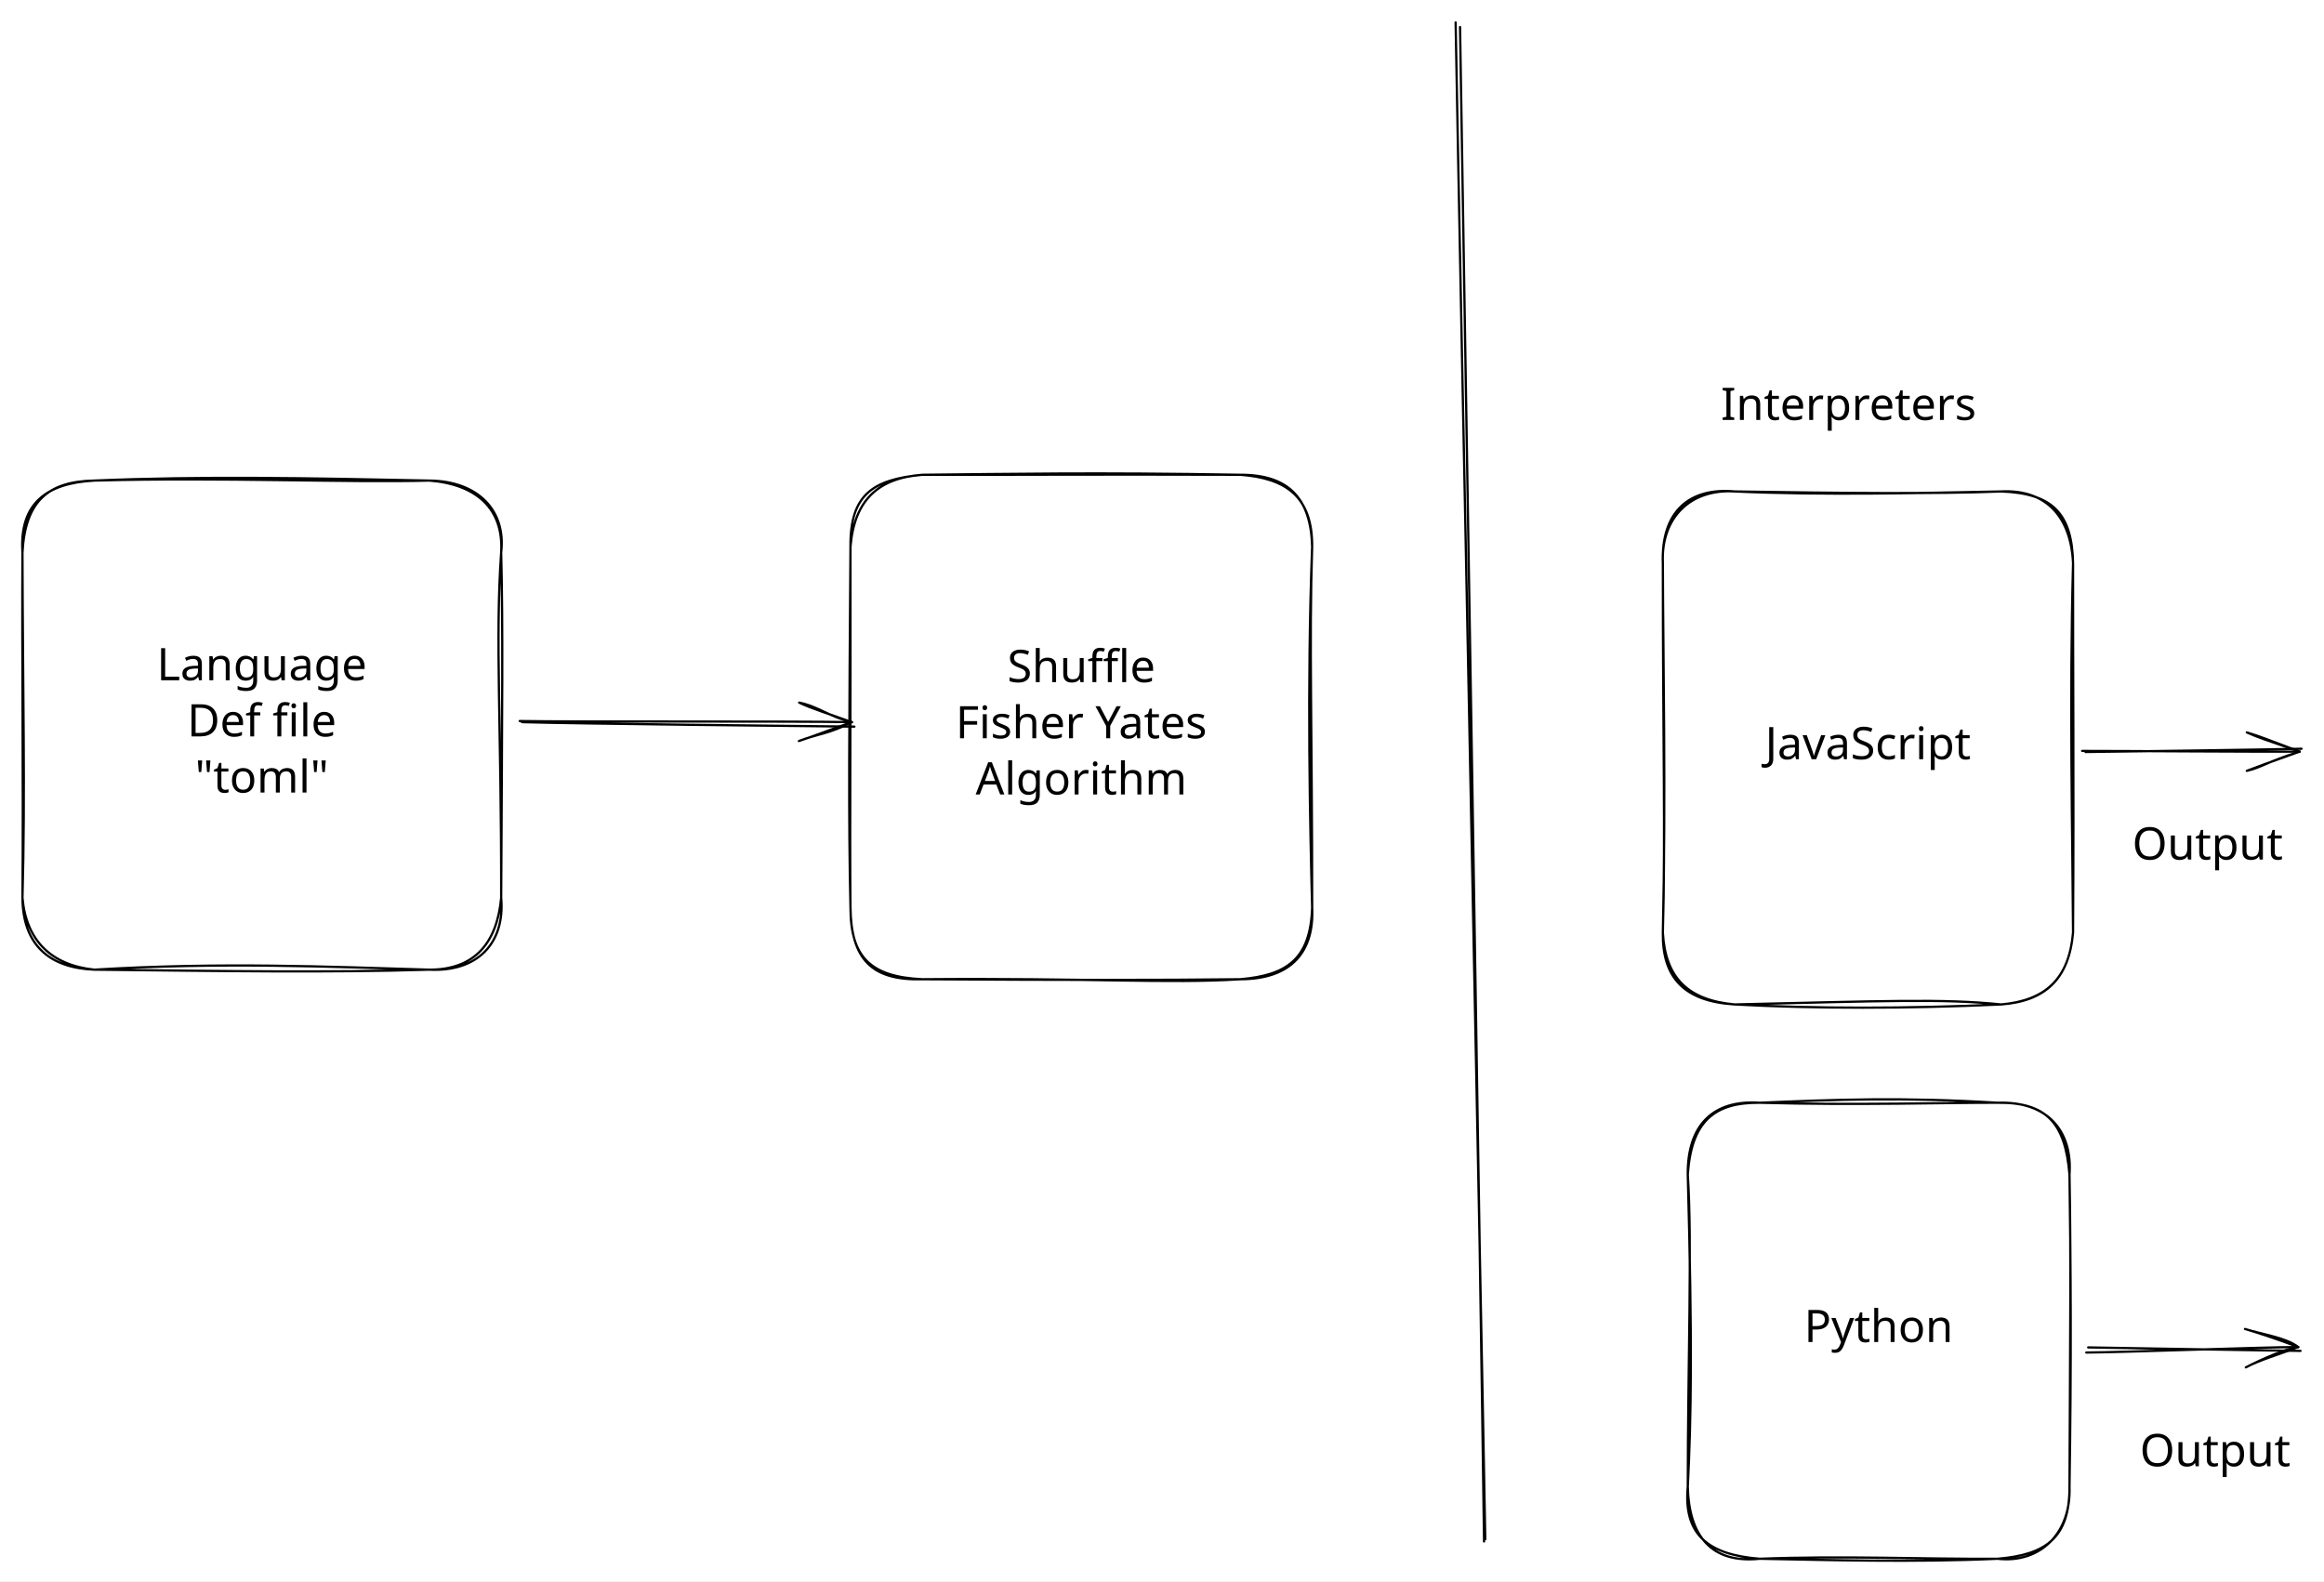
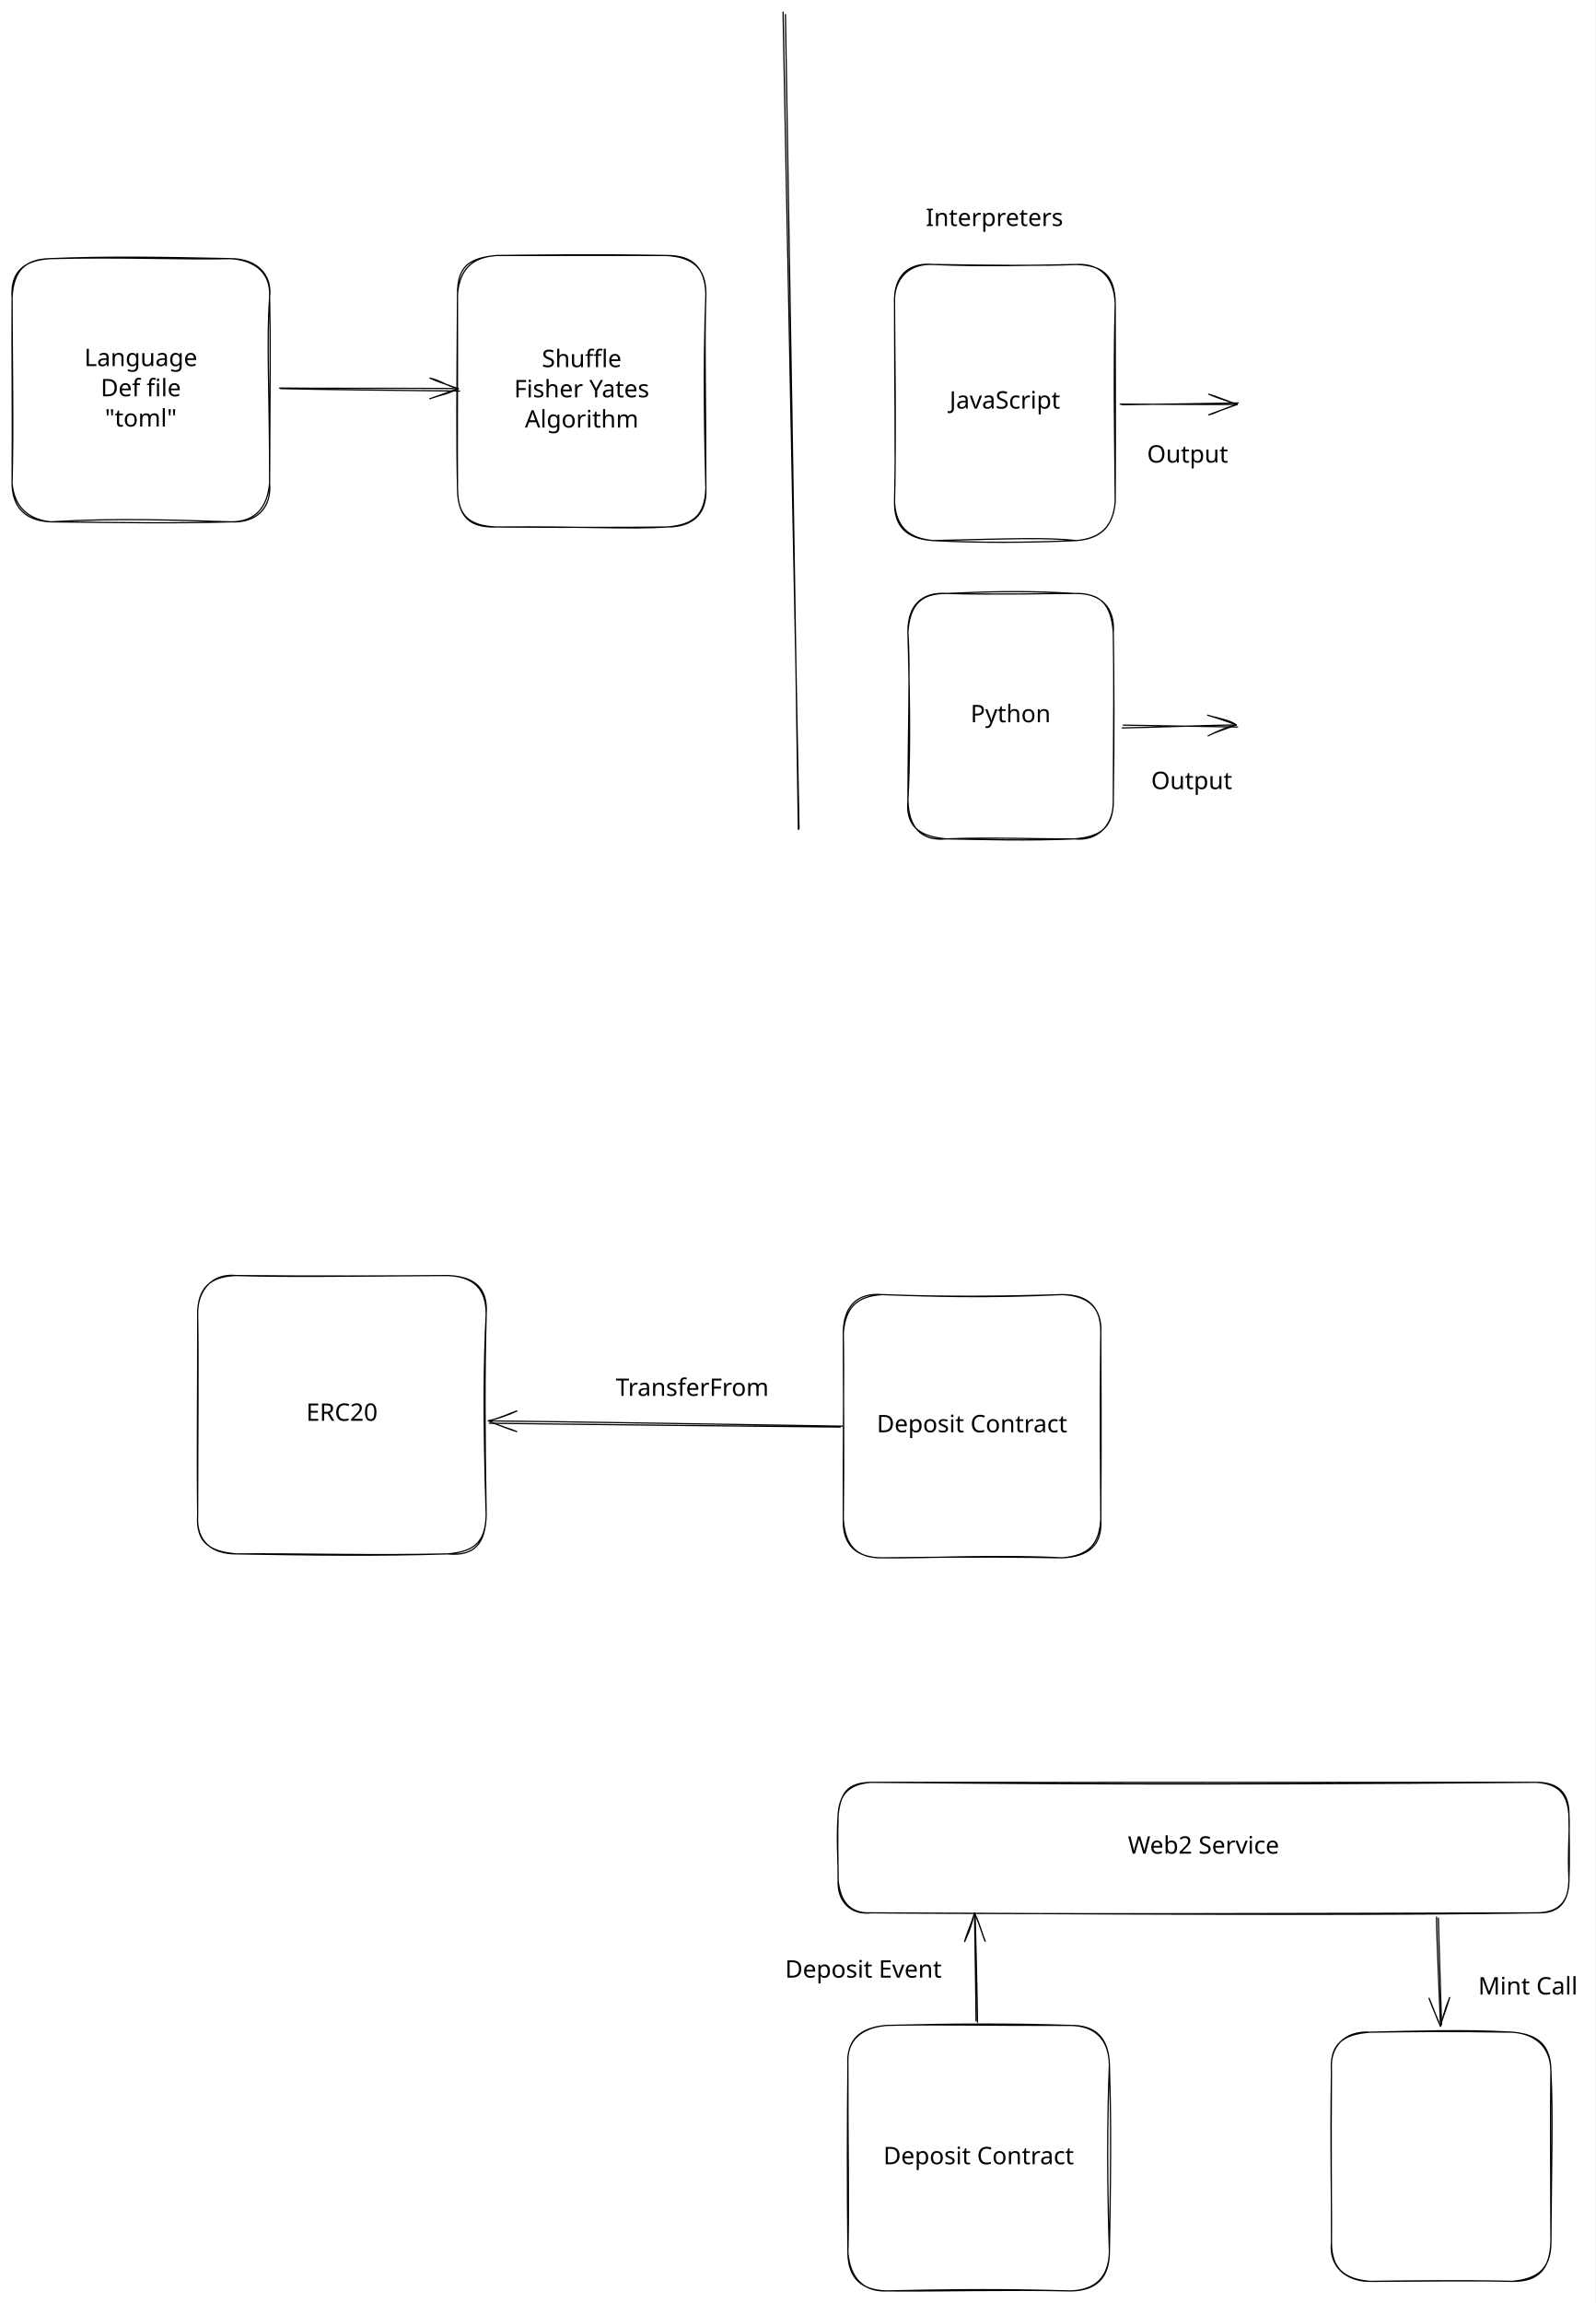
- <svg xmlns="http://www.w3.org/2000/svg" version="1.1" viewBox="0 0 1034.454 703.913" width="2068.908" height="1407.827">
+ <svg xmlns="http://www.w3.org/2000/svg" version="1.1" viewBox="0 0 1320.174 1905.032" width="2640.347" height="3810.065">
  <defs>
    <style class="style-fonts">
      @font-face {
        font-family: "Virgil";
        src: url("https://excalidraw.com/Virgil.woff2");
      }
      @font-face {
        font-family: "Cascadia";
        src: url("https://excalidraw.com/Cascadia.woff2");
      }
      @font-face {
        font-family: "Assistant";
        src: url("https://excalidraw.com/Assistant-Regular.woff2");
      }
    </style>
  </defs>
-   <rect x="0" y="0" width="1034.454" height="703.913" fill="#ffffff" />
+   <rect x="0" y="0" width="1320.174" height="1905.032" fill="#ffffff" />
  <g stroke-linecap="round" transform="translate(10 213.9367) rotate(0 106.541 108.8652)">
    <path d="M32 0 C89.27 -1.57, 144.85 1, 181.08 0 M32 0 C79.96 -2.03, 126.68 -1.13, 181.08 0 M181.08 0 C202.13 1.6, 214.26 12.65, 213.08 32 M181.08 0 C202.3 0.17, 215.36 12.92, 213.08 32 M213.08 32 C210.35 70.78, 213.2 108.81, 213.08 185.73 M213.08 32 C213.92 65.4, 213.52 99.18, 213.08 185.73 M213.08 185.73 C211.29 205.34, 201.64 217.82, 181.08 217.73 M213.08 185.73 C214.89 206.26, 202.16 218.84, 181.08 217.73 M181.08 217.73 C136.24 216.42, 88.78 214.3, 32 217.73 M181.08 217.73 C135.41 219.11, 91.19 218.36, 32 217.73 M32 217.73 C12.32 216.98, 0.14 206.99, 0 185.73 M32 217.73 C12.9 215.74, 1.65 204.81, 0 185.73 M0 185.73 C0.44 130.61, -0.3 76.91, 0 32 M0 185.73 C1.29 139.27, 0.14 92.4, 0 32 M0 32 C-1.45 9.87, 10.99 1.13, 32 0 M0 32 C1.25 9.3, 11.26 0.35, 32 0" stroke="#000000" stroke-width="1" fill="none" />
  </g>
  <g transform="translate(71.37105 285.3019) rotate(0 45.16997 37.5)">
    <text x="45.17" y="17.52" font-family="Virgil, Segoe UI Emoji" font-size="20px" fill="#000000" text-anchor="middle" style="white-space: pre;" direction="ltr" dominant-baseline="alphabetic">Language</text>
    <text x="45.17" y="42.52" font-family="Virgil, Segoe UI Emoji" font-size="20px" fill="#000000" text-anchor="middle" style="white-space: pre;" direction="ltr" dominant-baseline="alphabetic">Def file</text>
    <text x="45.17" y="67.52" font-family="Virgil, Segoe UI Emoji" font-size="20px" fill="#000000" text-anchor="middle" style="white-space: pre;" direction="ltr" dominant-baseline="alphabetic">"toml"</text>
  </g>
  <g stroke-linecap="round">
    <g transform="translate(231.4805 320.4211) rotate(0 74.60742 1.402344)">
      <path d="M0.86 1.06 C25.69 1.76, 123.93 2.82, 148.82 3.05 M-0.15 0.56 C24.51 0.99, 122.65 0.55, 147.66 1.06" stroke="#000000" stroke-width="1" fill="none" />
    </g>
    <g transform="translate(231.4805 320.4211) rotate(0 74.60742 1.402344)">
      <path d="M124.12 9.46 C132.67 6.23, 138.04 6.11, 147.66 1.06 M124.12 9.46 C129.93 7.56, 136.75 4.88, 147.66 1.06" stroke="#000000" stroke-width="1" fill="none" />
    </g>
    <g transform="translate(231.4805 320.4211) rotate(0 74.60742 1.402344)">
      <path d="M124.23 -7.65 C132.58 -5.99, 137.92 -1.24, 147.66 1.06 M124.23 -7.65 C129.99 -4.89, 136.78 -2.91, 147.66 1.06" stroke="#000000" stroke-width="1" fill="none" />
    </g>
  </g>
  <mask />
  <g stroke-linecap="round" transform="translate(378.5625 211.3547) rotate(0 102.748 112.2871)">
    <path d="M32 0 C68.03 0.11, 105.6 -0.23, 173.5 0 M32 0 C70.98 -0.37, 108.99 -1.13, 173.5 0 M173.5 0 C193.68 1.48, 205.65 9.59, 205.5 32 M173.5 0 C195.1 -0.07, 204.93 10.56, 205.5 32 M205.5 32 C204.11 73.5, 205.52 114.4, 205.5 192.57 M205.5 32 C203.09 94.54, 204.6 157.79, 205.5 192.57 M205.5 192.57 C204.77 215.67, 194.23 222.81, 173.5 224.57 M205.5 192.57 C206.5 212.17, 196.42 224.56, 173.5 224.57 M173.5 224.57 C141.41 226.6, 106.07 223.94, 32 224.57 M173.5 224.57 C135.96 225, 97.89 224.95, 32 224.57 M32 224.57 C9.39 225.24, 0.24 215.61, 0 192.57 M32 224.57 C8.85 223.52, -0.01 214.65, 0 192.57 M0 192.57 C-0.93 153.08, -0.55 112.02, 0 32 M0 192.57 C-0.36 155.42, 0.14 116.27, 0 32 M0 32 C1.74 11.17, 12.44 1.44, 32 0 M0 32 C-0.22 8.82, 9.92 2.09, 32 0" stroke="#000000" stroke-width="1" fill="none" />
  </g>
  <g transform="translate(419.8606 286.1418) rotate(0 61.44994 37.5)">
    <text x="61.45" y="17.52" font-family="Virgil, Segoe UI Emoji" font-size="20px" fill="#000000" text-anchor="middle" style="white-space: pre;" direction="ltr" dominant-baseline="alphabetic">Shuffle</text>
    <text x="61.45" y="42.52" font-family="Virgil, Segoe UI Emoji" font-size="20px" fill="#000000" text-anchor="middle" style="white-space: pre;" direction="ltr" dominant-baseline="alphabetic">Fisher Yates</text>
    <text x="61.45" y="67.52" font-family="Virgil, Segoe UI Emoji" font-size="20px" fill="#000000" text-anchor="middle" style="white-space: pre;" direction="ltr" dominant-baseline="alphabetic">Algorithm</text>
  </g>
  <g stroke-linecap="round" transform="translate(740.1641 218.7765) rotate(0 91.29492 114.1836)">
    <path d="M32 0 C71.81 1.81, 116.26 0.66, 150.59 0 M32 0 C77.38 0.75, 122.24 1.16, 150.59 0 M150.59 0 C173.72 0.81, 182.17 10.08, 182.59 32 M150.59 0 C170.73 -1.06, 181.7 11.55, 182.59 32 M182.59 32 C182.53 79.72, 182.99 126.43, 182.59 196.37 M182.59 32 C180.95 93.27, 182.36 154.12, 182.59 196.37 M182.59 196.37 C180.81 217.09, 170.19 226.66, 150.59 228.37 M182.59 196.37 C180.76 217.32, 169.96 226.94, 150.59 228.37 M150.59 228.37 C124.78 225.7, 97.93 226.87, 32 228.37 M150.59 228.37 C109.27 230.29, 66.95 230.28, 32 228.37 M32 228.37 C9.41 226.99, -0.32 216.36, 0 196.37 M32 228.37 C11.05 226.46, 1.1 216.47, 0 196.37 M0 196.37 C1.2 154.31, -0.01 110.14, 0 32 M0 196.37 C1.39 135.71, 0.11 73.46, 0 32 M0 32 C-0.95 11.79, 12.23 -1.28, 32 0 M0 32 C-0.83 8.53, 12.16 -1.82, 32 0" stroke="#000000" stroke-width="1" fill="none" />
  </g>
  <g transform="translate(778.379 320.4601) rotate(0 53.07996 12.5)">
    <text x="53.08" y="17.52" font-family="Virgil, Segoe UI Emoji" font-size="20px" fill="#000000" text-anchor="middle" style="white-space: pre;" direction="ltr" dominant-baseline="alphabetic">JavaScript</text>
  </g>
  <g stroke-linecap="round">
    <g transform="translate(648.3516 11.11638) rotate(0 5.994141 337.5098)">
      <path d="M-0.43 -1.12 C1.54 111.36, 10.79 561.37, 12.77 674.07 M1.54 0.91 C3.34 113.57, 10.76 562.52, 12.23 675.11" stroke="#000000" stroke-width="1" fill="none" />
    </g>
  </g>
  <mask />
  <g transform="translate(765.9805 169.4211) rotate(0 61.08994 12.5)">
    <text x="0" y="17.52" font-family="Virgil, Segoe UI Emoji" font-size="20px" fill="#000000" text-anchor="start" style="white-space: pre;" direction="ltr" dominant-baseline="alphabetic">Interpreters</text>
  </g>
  <g stroke-linecap="round" transform="translate(751.2578 490.9093) rotate(0 84.95703 101.502)">
    <path d="M32 0 C66.28 -1.45, 95.83 -2.55, 137.91 0 M32 0 C74.72 1.18, 116.72 -0.08, 137.91 0 M137.91 0 C159.65 -0.28, 168.03 8.98, 169.91 32 M137.91 0 C160.25 -0.8, 171.32 12.67, 169.91 32 M169.91 32 C170.6 67.77, 170.2 103.17, 169.91 171 M169.91 32 C170.48 72.36, 170.78 114.78, 169.91 171 M169.91 171 C169.98 193.73, 159.46 201.21, 137.91 203 M169.91 171 C170.68 191.4, 157.04 205.2, 137.91 203 M137.91 203 C99.67 204.7, 62.06 203.53, 32 203 M137.91 203 C102.78 203.19, 69.77 201.57, 32 203 M32 203 C8.89 201.19, -1.97 192.16, 0 171 M32 203 C10.4 205.22, 0.52 192.73, 0 171 M0 171 C0.04 115.98, 2.01 61.51, 0 32 M0 171 C1.55 139.93, 2.07 107.94, 0 32 M0 32 C-0.23 10.3, 10.92 -1.43, 32 0 M0 32 C1.62 8.39, 11.65 -0.18, 32 0" stroke="#000000" stroke-width="1" fill="none" />
  </g>
  <g transform="translate(804.1149 579.9113) rotate(0 32.09997 12.5)">
    <text x="32.1" y="17.52" font-family="Virgil, Segoe UI Emoji" font-size="20px" fill="#000000" text-anchor="middle" style="white-space: pre;" direction="ltr" dominant-baseline="alphabetic">Python</text>
  </g>
  <g stroke-linecap="round">
    <g transform="translate(928.4062 333.6984) rotate(0 47.94531 0.05859375)">
      <path d="M-0.09 1.07 C16.11 0.92, 80.1 -0.02, 96.05 -0.38 M-1.6 0.59 C14.57 0.56, 79.13 1.05, 95.18 0.9" stroke="#000000" stroke-width="1" fill="none" />
    </g>
    <g transform="translate(928.4062 333.6984) rotate(0 47.94531 0.05859375)">
      <path d="M71.69 9.45 C78.16 8.01, 80.26 5.57, 95.18 0.9 M71.69 9.45 C75.76 7.85, 80.74 6.07, 95.18 0.9" stroke="#000000" stroke-width="1" fill="none" />
    </g>
    <g transform="translate(928.4062 333.6984) rotate(0 47.94531 0.05859375)">
      <path d="M71.69 -7.66 C78.23 -5.66, 80.34 -4.67, 95.18 0.9 M71.69 -7.66 C75.74 -5.78, 80.72 -4.1, 95.18 0.9" stroke="#000000" stroke-width="1" fill="none" />
    </g>
  </g>
  <mask />
  <g stroke-linecap="round">
    <g transform="translate(928.2955 600.4452) rotate(0 47.94531 0.05859375)">
      <path d="M1.19 -0.62 C17.01 -0.4, 80.09 0.79, 95.7 0.92 M0.35 1.66 C15.93 1.59, 78.5 -0.75, 94.65 -0.79" stroke="#000000" stroke-width="1" fill="none" />
    </g>
    <g transform="translate(928.2955 600.4452) rotate(0 47.94531 0.05859375)">
      <path d="M71.35 8.27 C78.83 4.42, 89.69 -0.26, 94.65 -0.79 M71.35 8.27 C77.53 4.95, 85.93 2.62, 94.65 -0.79" stroke="#000000" stroke-width="1" fill="none" />
    </g>
    <g transform="translate(928.2955 600.4452) rotate(0 47.94531 0.05859375)">
      <path d="M70.98 -8.83 C78.53 -6.45, 89.53 -4.91, 94.65 -0.79 M70.98 -8.83 C77.19 -7.01, 85.7 -4.21, 94.65 -0.79" stroke="#000000" stroke-width="1" fill="none" />
    </g>
  </g>
  <mask />
  <g transform="translate(949.0938 365.1281) rotate(0 34.84996 12.5)">
    <text x="0" y="17.52" font-family="Virgil, Segoe UI Emoji" font-size="20px" fill="#000000" text-anchor="start" style="white-space: pre;" direction="ltr" dominant-baseline="alphabetic">Output</text>
  </g>
  <g transform="translate(952.4743 635.1984) rotate(0 34.84996 12.5)">
    <text x="0" y="17.52" font-family="Virgil, Segoe UI Emoji" font-size="20px" fill="#000000" text-anchor="start" style="white-space: pre;" direction="ltr" dominant-baseline="alphabetic">Output</text>
  </g>
+   <g stroke-linecap="round" transform="translate(697.752 1070.886) rotate(0 106.541 108.8652)">
+     <path d="M32 0 C73.33 1.46, 117.61 2.94, 181.08 0 M32 0 C83.83 2.13, 136.24 1.48, 181.08 0 M181.08 0 C203.31 0, 213.55 10.84, 213.08 32 M181.08 0 C200.87 0.74, 214.37 9.56, 213.08 32 M213.08 32 C213.1 67.76, 213.63 105.57, 213.08 185.73 M213.08 32 C212.66 65.4, 212.43 98.62, 213.08 185.73 M213.08 185.73 C211.95 206.9, 202.6 216, 181.08 217.73 M213.08 185.73 C214.46 206.9, 203.57 216.75, 181.08 217.73 M181.08 217.73 C125.82 215, 72.64 218.13, 32 217.73 M181.08 217.73 C149.33 217.21, 114.95 216.65, 32 217.73 M32 217.73 C10.84 217.97, 1.55 207.5, 0 185.73 M32 217.73 C11.24 217.68, -0.76 207.64, 0 185.73 M0 185.73 C0.68 136.67, 0.16 87.95, 0 32 M0 185.73 C-0.28 127.34, 0.76 68.31, 0 32 M0 32 C0.01 9.46, 11.69 -1.65, 32 0 M0 32 C1.78 10.05, 11.69 1.43, 32 0" stroke="#000000" stroke-width="1" fill="none" />
+   </g>
+   <g transform="translate(718.343 1167.251) rotate(0 85.94992 12.5)">
+     <text x="85.95" y="17.52" font-family="Virgil, Segoe UI Emoji" font-size="20px" fill="#000000" text-anchor="middle" style="white-space: pre;" direction="ltr" dominant-baseline="alphabetic">Deposit Contract</text>
+   </g>
+   <g stroke-linecap="round" transform="translate(163.5625 1055.117) rotate(0 119.3613 115.1309)">
+     <path d="M32 0 C75.05 1.25, 112.91 0.58, 206.72 0 M32 0 C94.57 0.69, 159.6 0.37, 206.72 0 M206.72 0 C229.26 0.86, 238.75 11.9, 238.72 32 M206.72 0 C230.16 0.75, 240.16 11.11, 238.72 32 M238.72 32 C236.72 72.05, 236.16 117.19, 238.72 198.26 M238.72 32 C237.43 80.37, 237.53 128.45, 238.72 198.26 M238.72 198.26 C238.13 220.02, 229.46 228.43, 206.72 230.26 M238.72 198.26 C238.08 220.4, 230.19 232.52, 206.72 230.26 M206.72 230.26 C150.29 232.01, 94.21 231.33, 32 230.26 M206.72 230.26 C144.28 231.71, 82.31 229.81, 32 230.26 M32 230.26 C12.08 230.37, -1.45 220.28, 0 198.26 M32 230.26 C11.07 228.37, -1.58 221.86, 0 198.26 M0 198.26 C0.04 131.72, 0.7 69.99, 0 32 M0 198.26 C-0.7 139.44, 0.22 78.89, 0 32 M0 32 C-0.04 10.46, 10.4 0.53, 32 0 M0 32 C-0.44 12.93, 11.38 -2.17, 32 0" stroke="#000000" stroke-width="1" fill="none" />
+   </g>
+   <g transform="translate(248.9638 1157.748) rotate(0 33.95998 12.5)">
+     <text x="33.96" y="17.52" font-family="Virgil, Segoe UI Emoji" font-size="20px" fill="#000000" text-anchor="middle" style="white-space: pre;" direction="ltr" dominant-baseline="alphabetic">ERC20</text>
+   </g>
+   <g stroke-linecap="round">
+     <g transform="translate(695.7344 1179.903) rotate(0 -145.7207 -1.435547)">
+       <path d="M-0.47 0.56 C-49.05 0.17, -242.5 -1.9, -290.92 -2.59 M1.48 -0.19 C-47.25 -0.94, -242.76 -4.16, -291.6 -4.57" stroke="#000000" stroke-width="1" fill="none" />
+     </g>
+     <g transform="translate(695.7344 1179.903) rotate(0 -145.7207 -1.435547)">
+       <path d="M-268 -12.81 C-275.2 -9.21, -283.79 -6.55, -291.6 -4.57 M-268 -12.81 C-273.5 -11.1, -278.89 -7.81, -291.6 -4.57" stroke="#000000" stroke-width="1" fill="none" />
+     </g>
+     <g transform="translate(695.7344 1179.903) rotate(0 -145.7207 -1.435547)">
+       <path d="M-268.22 4.29 C-275.31 2.01, -283.83 -1.22, -291.6 -4.57 M-268.22 4.29 C-273.63 1.85, -278.96 1, -291.6 -4.57" stroke="#000000" stroke-width="1" fill="none" />
+     </g>
+   </g>
+   <mask />
+   <g transform="translate(509.5 1137.137) rotate(0 65.64994 12.5)">
+     <text x="0" y="17.52" font-family="Virgil, Segoe UI Emoji" font-size="20px" fill="#000000" text-anchor="start" style="white-space: pre;" direction="ltr" dominant-baseline="alphabetic">TransferFrom</text>
+   </g>
+   <g stroke-linecap="round" transform="translate(701.5859 1675.423) rotate(0 108.1719 109.8047)">
+     <path d="M32 0 C83.68 -1.33, 135.31 -1.68, 184.34 0 M32 0 C69.83 -1, 106.14 0.05, 184.34 0 M184.34 0 C205.16 -0.23, 215.56 10.5, 216.34 32 M184.34 0 C203.96 0.33, 215.71 11.03, 216.34 32 M216.34 32 C217.46 67.96, 217.93 102, 216.34 187.61 M216.34 32 C214.51 79.08, 214.48 128.22, 216.34 187.61 M216.34 187.61 C215.85 207.87, 204.9 218.99, 184.34 219.61 M216.34 187.61 C216.16 207.93, 206.41 219.38, 184.34 219.61 M184.34 219.61 C151.71 218.96, 121.06 217.59, 32 219.61 M184.34 219.61 C131.51 218.42, 79.51 220.01, 32 219.61 M32 219.61 C12 220.36, 1.69 208.11, 0 187.61 M32 219.61 C11.09 219.16, 0.04 208.85, 0 187.61 M0 187.61 C1.14 146.98, -0.15 103.21, 0 32 M0 187.61 C-0.66 133.61, -0.54 81.08, 0 32 M0 32 C-1.42 12.21, 11.28 1.78, 32 0 M0 32 C-0.95 12.78, 9.06 1.76, 32 0" stroke="#000000" stroke-width="1" fill="none" />
+   </g>
+   <g transform="translate(723.8079 1772.728) rotate(0 85.94992 12.5)">
+     <text x="85.95" y="17.52" font-family="Virgil, Segoe UI Emoji" font-size="20px" fill="#000000" text-anchor="middle" style="white-space: pre;" direction="ltr" dominant-baseline="alphabetic">Deposit Contract</text>
+   </g>
+   <g stroke-linecap="round" transform="translate(693.4961 1474.34) rotate(0 302.3496 53.98047)">
+     <path d="M26.99 0 C152.61 0.97, 279.3 2.49, 577.71 0 M26.99 0 C216.11 0.21, 405.32 -0.05, 577.71 0 M577.71 0 C596.81 1.28, 603.41 10.2, 604.7 26.99 M577.71 0 C594.78 0.02, 604.99 7.63, 604.7 26.99 M604.7 26.99 C605.58 42.18, 603.48 53.59, 604.7 80.97 M604.7 26.99 C604.82 45.34, 605.38 65.03, 604.7 80.97 M604.7 80.97 C604.22 100.02, 596.04 108.7, 577.71 107.96 M604.7 80.97 C604.61 99.18, 595.84 107.91, 577.71 107.96 M577.71 107.96 C384.96 108.53, 190.44 109.24, 26.99 107.96 M577.71 107.96 C459.75 109.68, 341.85 109.54, 26.99 107.96 M26.99 107.96 C10.52 109.89, -0.94 98.57, 0 80.97 M26.99 107.96 C9.35 108.82, 1.75 97.95, 0 80.97 M0 80.97 C0.22 64.9, -1.54 48.15, 0 26.99 M0 80.97 C-0.18 62.31, -0.53 43.26, 0 26.99 M0 26.99 C1.02 9.39, 9.15 1.58, 26.99 0 M0 26.99 C1.99 9, 7.48 0.44, 26.99 0" stroke="#000000" stroke-width="1" fill="none" />
+   </g>
+   <g transform="translate(931.9558 1515.82) rotate(0 63.88995 12.5)">
+     <text x="63.89" y="17.52" font-family="Virgil, Segoe UI Emoji" font-size="20px" fill="#000000" text-anchor="middle" style="white-space: pre;" direction="ltr" dominant-baseline="alphabetic">Web2 Service</text>
+   </g>
+   <g stroke-linecap="round">
+     <g transform="translate(808.2734 1672.754) rotate(0 -1.052734 -44.68164)">
+       <path d="M0.52 -0.03 C0.49 -14.93, -1.04 -73.61, -1.37 -88.56 M-0.67 -1.09 C-0.69 -16.41, -1.73 -75.68, -1.94 -90.26" stroke="#000000" stroke-width="1" fill="none" />
+     </g>
+     <g transform="translate(808.2734 1672.754) rotate(0 -1.052734 -44.68164)">
+       <path d="M6.98 -66.91 C4.98 -70.32, 4.59 -75.14, -1.94 -90.26 M6.98 -66.91 C4.08 -73.53, 2.94 -80.17, -1.94 -90.26" stroke="#000000" stroke-width="1" fill="none" />
+     </g>
+     <g transform="translate(808.2734 1672.754) rotate(0 -1.052734 -44.68164)">
+       <path d="M-10.11 -66.64 C-8.7 -70.18, -5.67 -75.05, -1.94 -90.26 M-10.11 -66.64 C-8.42 -73.44, -4.97 -80.15, -1.94 -90.26" stroke="#000000" stroke-width="1" fill="none" />
+     </g>
+   </g>
+   <mask />
+   <g transform="translate(639.6562 1618.363) rotate(0 69.76994 12.5)">
+     <text x="139.54" y="17.52" font-family="Virgil, Segoe UI Emoji" font-size="20px" fill="#000000" text-anchor="end" style="white-space: pre;" direction="ltr" dominant-baseline="alphabetic">Deposit Event</text>
+   </g>
+   <g stroke-linecap="round" transform="translate(1101.684 1681.004) rotate(0 90.7832 103.0586)">
+     <path d="M32 0 C70.81 -0.76, 107.72 -2.35, 149.57 0 M32 0 C65.37 -0.47, 97.38 -0.88, 149.57 0 M149.57 0 C172.09 1.84, 181.33 11.72, 181.57 32 M149.57 0 C169.14 1.35, 181.37 12.64, 181.57 32 M181.57 32 C180.94 71.35, 181.44 106.06, 181.57 174.12 M181.57 32 C183.43 68.9, 182.03 105.82, 181.57 174.12 M181.57 174.12 C180.51 196.86, 170.48 206.4, 149.57 206.12 M181.57 174.12 C181.39 196.69, 169.66 204.14, 149.57 206.12 M149.57 206.12 C115.08 205.26, 80.73 205.97, 32 206.12 M149.57 206.12 C108.74 205.16, 65.98 205.71, 32 206.12 M32 206.12 C11.37 204.34, 0.12 196.49, 0 174.12 M32 206.12 C12.07 206.26, -2.19 193.9, 0 174.12 M0 174.12 C0.34 135.43, -1.06 100.06, 0 32 M0 174.12 C0.1 137.83, -0.51 99.05, 0 32 M0 32 C-1.88 11.46, 11.56 -1.37, 32 0 M0 32 C-1.49 10.23, 9.29 1.65, 32 0" stroke="#000000" stroke-width="1" fill="none" />
+   </g>
+   <g stroke-linecap="round">
+     <g transform="translate(1190.309 1586.414) rotate(0 1.160156 44.28125)">
+       <path d="M-0.15 0.3 C0.08 15.17, 2.09 73.55, 2.48 88.28 M-1.69 -0.58 C-1.7 14.54, 1.11 74.57, 1.62 89.67" stroke="#000000" stroke-width="1" fill="none" />
+     </g>
+     <g transform="translate(1190.309 1586.414) rotate(0 1.160156 44.28125)">
+       <path d="M-7.87 66.54 C-3.81 75.91, -1.06 84.54, 1.62 89.67 M-7.87 66.54 C-5.53 73.33, -2.33 79.97, 1.62 89.67" stroke="#000000" stroke-width="1" fill="none" />
+     </g>
+     <g transform="translate(1190.309 1586.414) rotate(0 1.160156 44.28125)">
+       <path d="M9.21 65.85 C6.55 75.47, 2.59 84.37, 1.62 89.67 M9.21 65.85 C6.28 72.88, 4.2 79.73, 1.62 89.67" stroke="#000000" stroke-width="1" fill="none" />
+     </g>
+   </g>
+   <mask />
+   <g transform="translate(1223.094 1632.317) rotate(0 43.53997 12.5)">
+     <text x="0" y="17.52" font-family="Virgil, Segoe UI Emoji" font-size="20px" fill="#000000" text-anchor="start" style="white-space: pre;" direction="ltr" dominant-baseline="alphabetic">Mint Call</text>
+   </g>
</svg>
